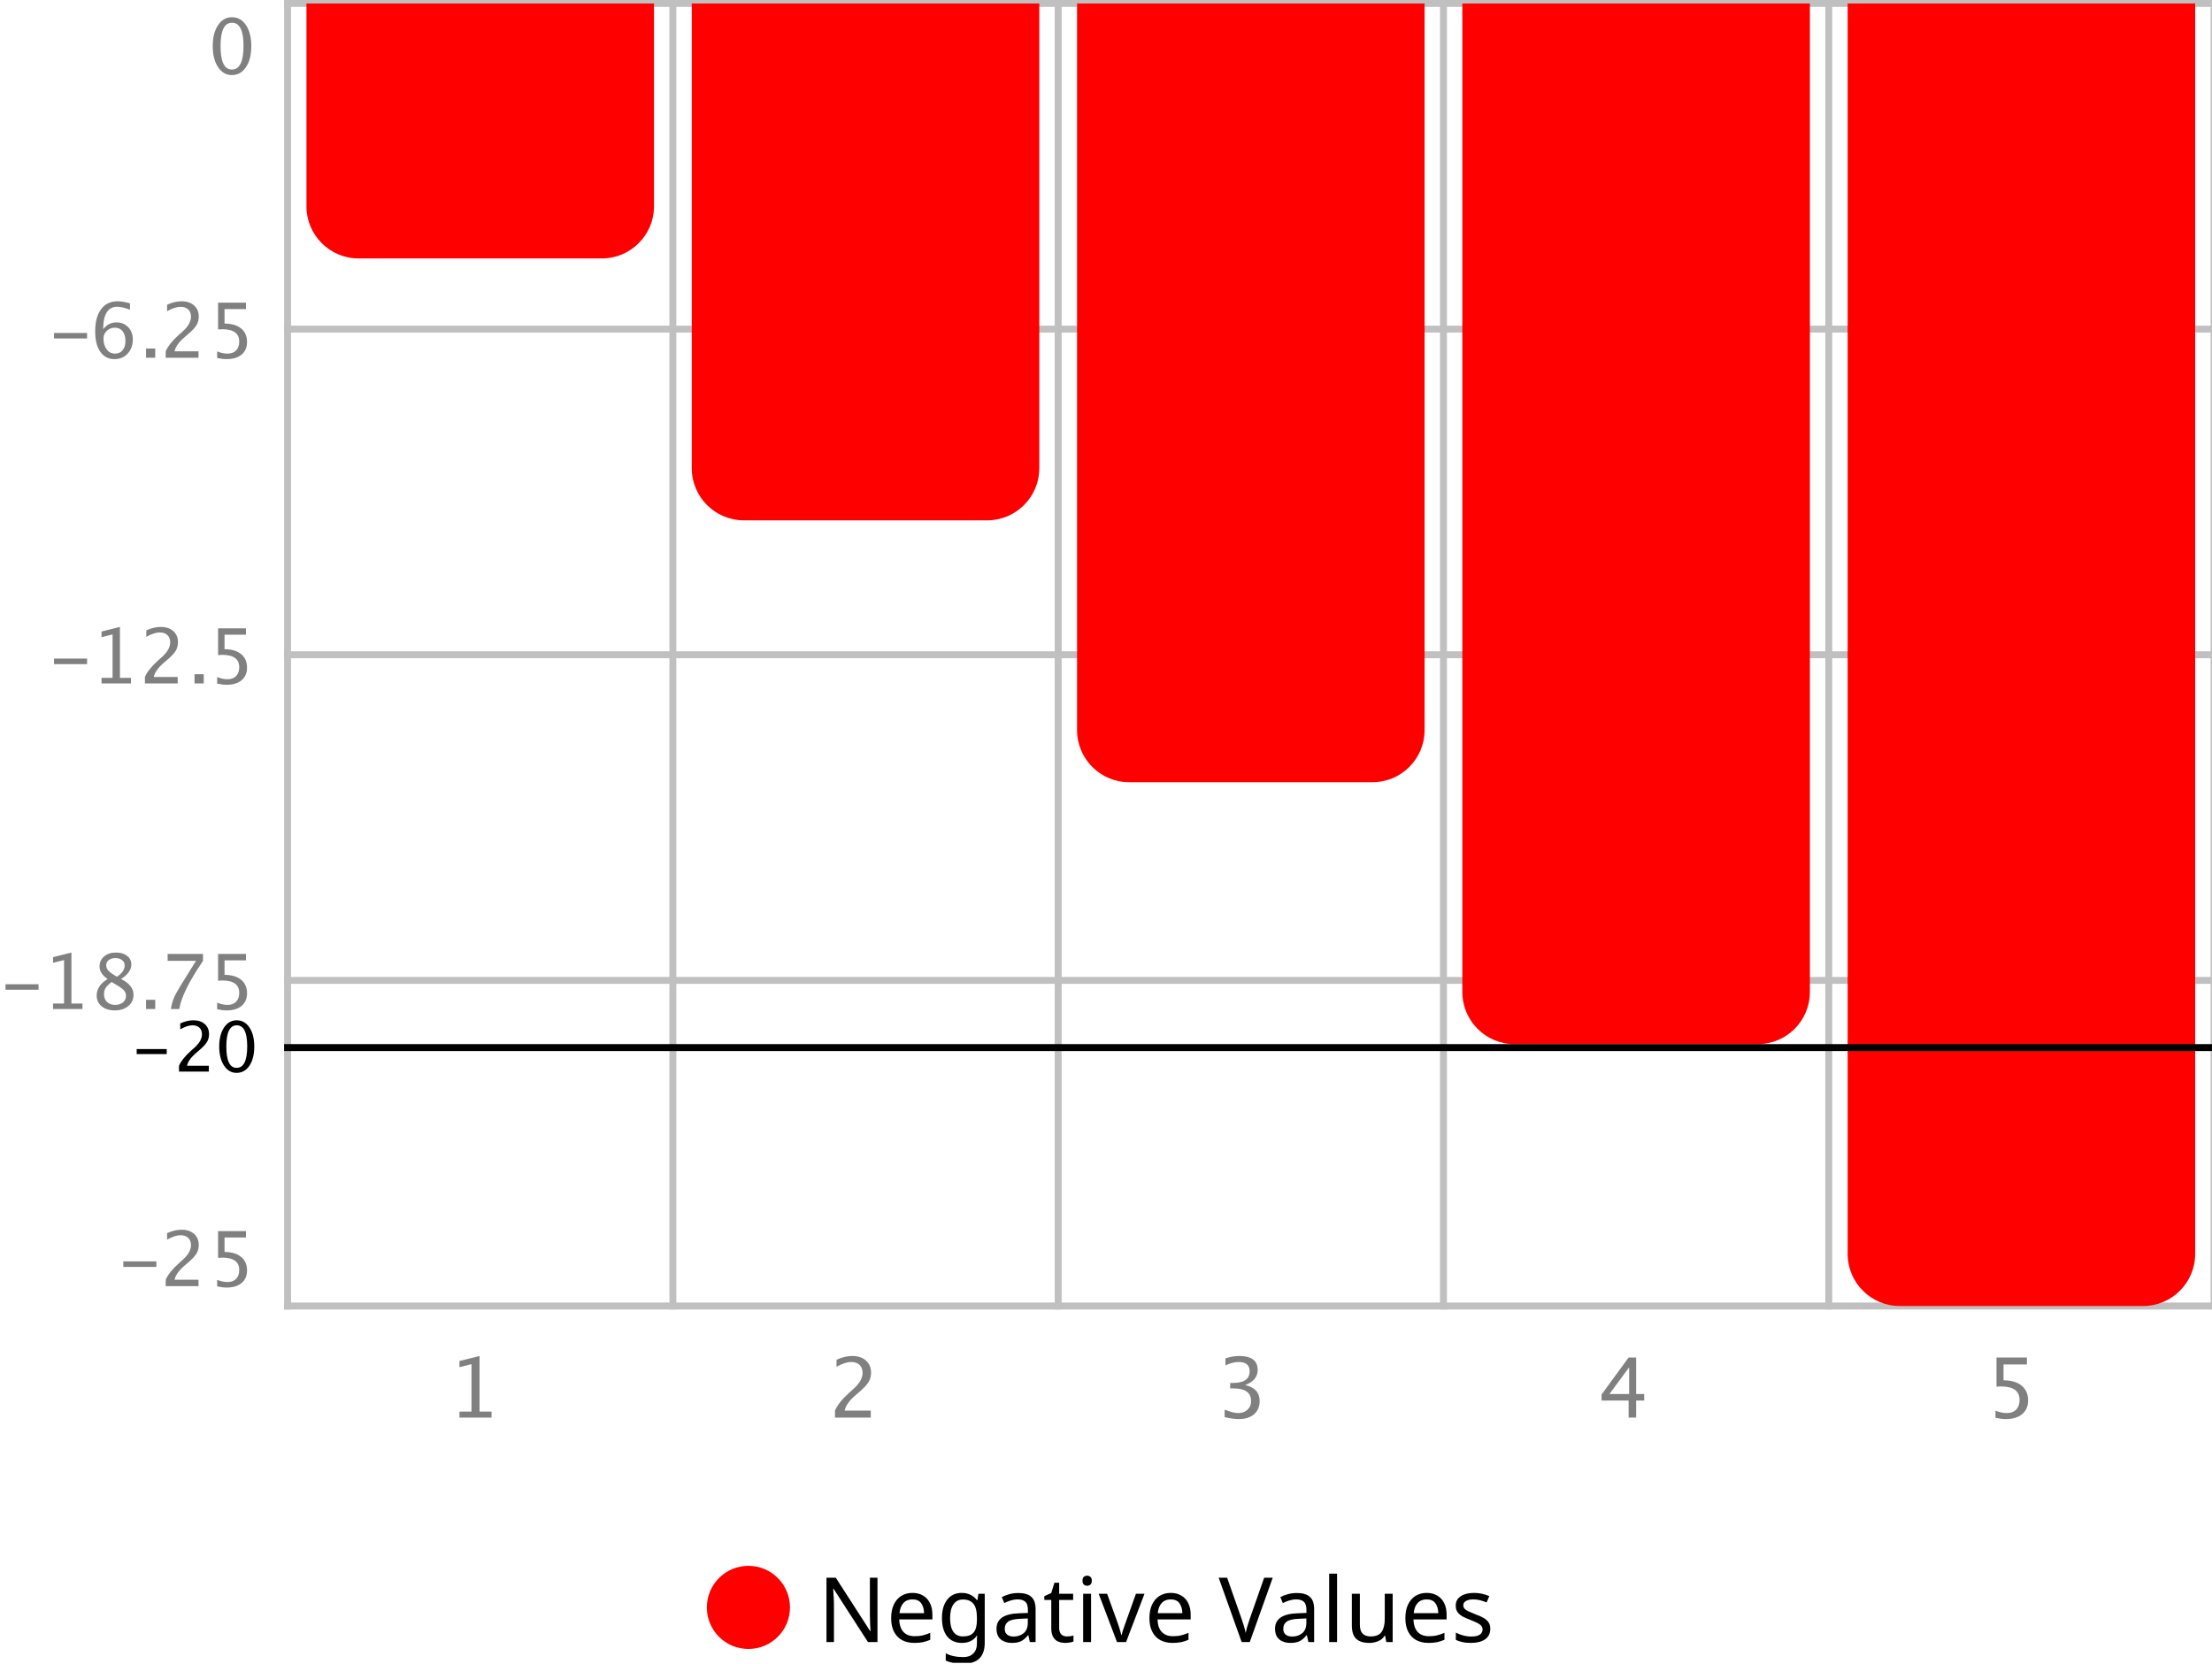
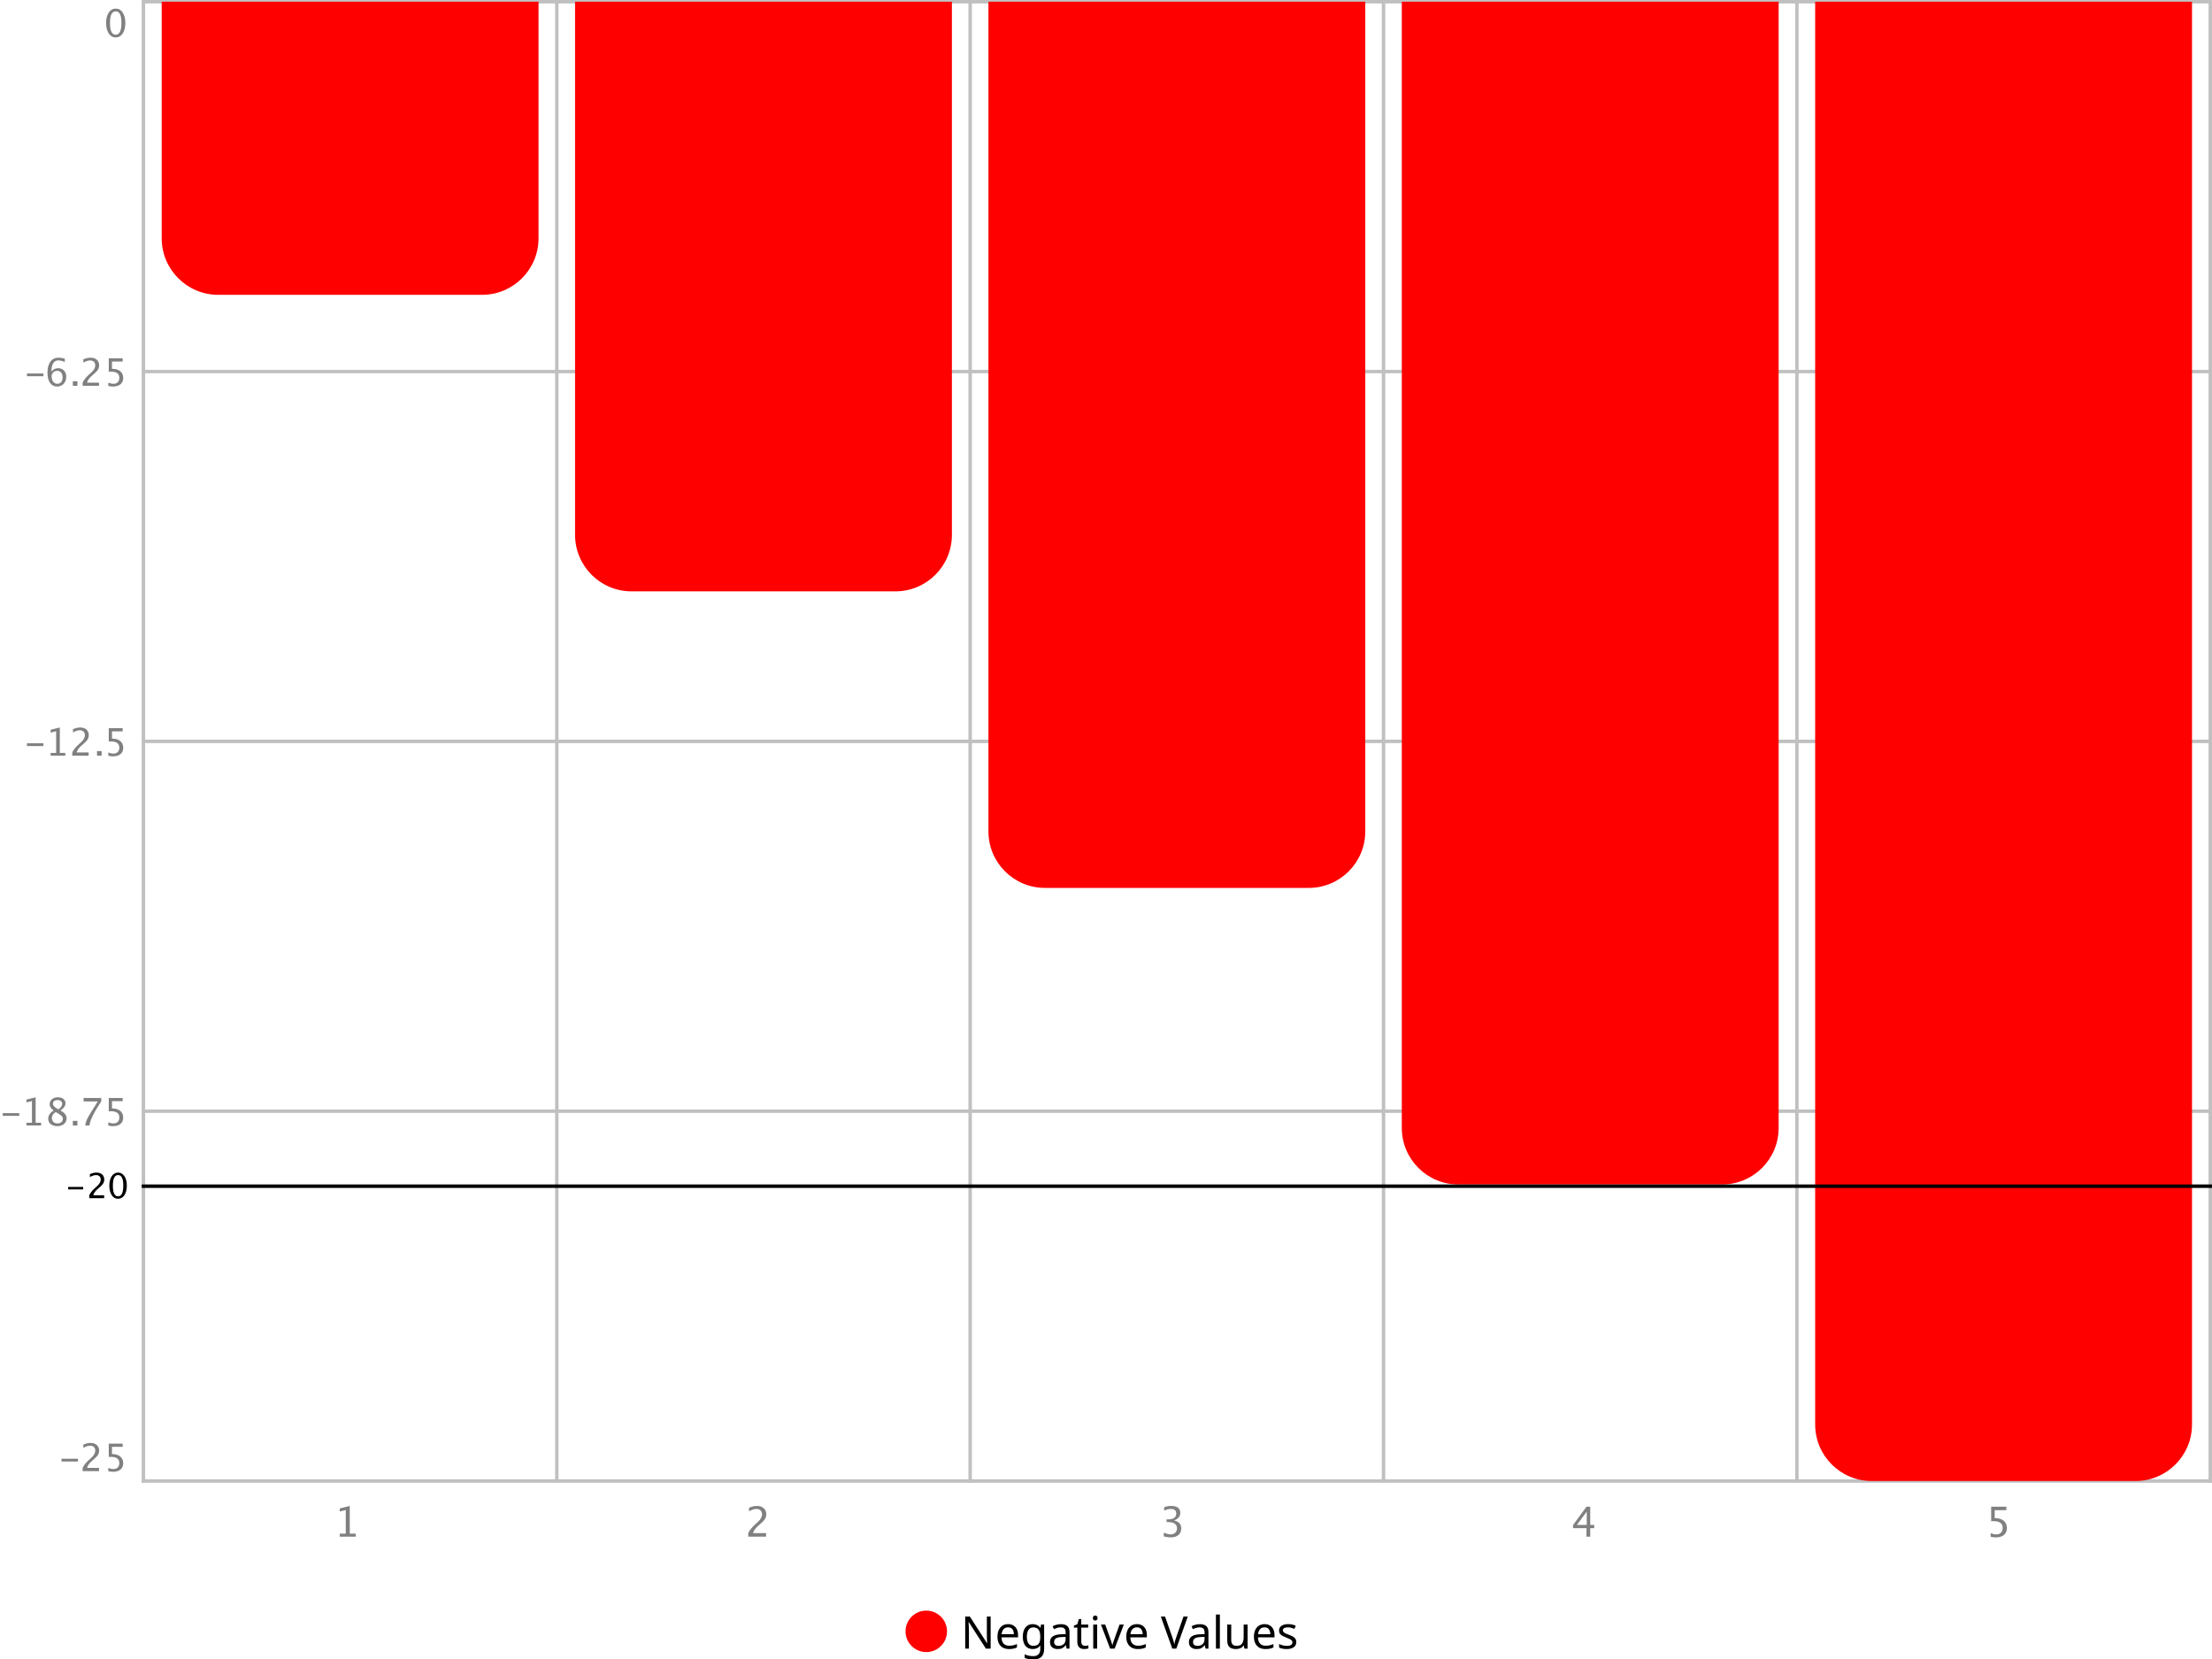
- <svg xmlns="http://www.w3.org/2000/svg" color-interpolation="auto" color-rendering="auto" contentScriptType="text/ecmascript" contentStyleType="text/css" fill="black" fill-opacity="1" font-family="'Dialog'" font-size="12px" font-style="normal" font-weight="normal" image-rendering="auto" preserveAspectRatio="xMidYMid meet" shape-rendering="auto" stroke="black" stroke-dasharray="none" stroke-dashoffset="0" stroke-linecap="square" stroke-linejoin="miter" stroke-miterlimit="10" stroke-opacity="1" stroke-width="1" text-rendering="auto" version="1.0" zoomAndPan="magnify">
+ <svg xmlns="http://www.w3.org/2000/svg" color-interpolation="auto" color-rendering="auto" contentScriptType="text/ecmascript" contentStyleType="text/css" fill="black" fill-opacity="1" font-family="'Dialog'" font-size="12px" font-style="normal" font-weight="normal" height="480" image-rendering="auto" preserveAspectRatio="xMidYMid meet" shape-rendering="auto" stroke="black" stroke-dasharray="none" stroke-dashoffset="0" stroke-linecap="square" stroke-linejoin="miter" stroke-miterlimit="10" stroke-opacity="1" stroke-width="1" text-rendering="auto" version="1.0" width="640" zoomAndPan="magnify">
  <defs id="genericDefs" />
  <g>
    <defs id="defs1">
      <clipPath clipPathUnits="userSpaceOnUse" id="clipPath1">
-         <path d="M0 0 L55 0 L55 15 L0 15 L0 0 Z" />
+         <path d="M0 0 L119 0 L119 15 L0 15 L0 0 Z" />
      </clipPath>
      <clipPath clipPathUnits="userSpaceOnUse" id="clipPath2">
        <path d="M0 0 L37 0 L37 13 L0 13 L0 0 Z" />
      </clipPath>
      <clipPath clipPathUnits="userSpaceOnUse" id="clipPath3">
        <path d="M0 0 L37 0 L37 12 L0 12 L0 0 Z" />
      </clipPath>
      <clipPath clipPathUnits="userSpaceOnUse" id="clipPath4">
        <path d="M0 0 L116 0 L116 16 L0 16 L0 0 Z" />
      </clipPath>
      <clipPath clipPathUnits="userSpaceOnUse" id="clipPath5">
        <path d="M0 0 L0 16 L116 16 L116 0 Z" />
      </clipPath>
    </defs>
    <g fill="silver" stroke="silver" stroke-linecap="butt" stroke-linejoin="bevel">
-       <line fill="none" x1="41" x2="320" y1="0.5" y2="0.5" />
-       <line fill="none" x1="41" x2="320" y1="47.5" y2="47.5" />
-       <line fill="none" x1="41" x2="320" y1="94.5" y2="94.5" />
-       <line fill="none" x1="41" x2="320" y1="141.5" y2="141.5" />
-       <line fill="none" x1="41" x2="320" y1="188.5" y2="188.5" />
-       <line fill="none" x1="41.5" x2="41.5" y1="0" y2="189" />
-       <line fill="none" x1="97.1" x2="97.1" y1="0" y2="189" />
-       <line fill="none" x1="152.7" x2="152.7" y1="0" y2="189" />
-       <line fill="none" x1="208.3" x2="208.3" y1="0" y2="189" />
-       <line fill="none" x1="263.9" x2="263.9" y1="0" y2="189" />
-       <line fill="none" x1="319.5" x2="319.5" y1="0" y2="189" />
+       <line fill="none" x1="41" x2="640" y1="0.5" y2="0.5" />
+       <line fill="none" x1="41" x2="640" y1="107.5" y2="107.5" />
+       <line fill="none" x1="41" x2="640" y1="214.5" y2="214.5" />
+       <line fill="none" x1="41" x2="640" y1="321.5" y2="321.5" />
+       <line fill="none" x1="41" x2="640" y1="428.5" y2="428.5" />
+       <line fill="none" x1="41.5" x2="41.5" y1="0" y2="429" />
+       <line fill="none" x1="161.1" x2="161.1" y1="0" y2="429" />
+       <line fill="none" x1="280.7" x2="280.7" y1="0" y2="429" />
+       <line fill="none" x1="400.3" x2="400.3" y1="0" y2="429" />
+       <line fill="none" x1="519.9" x2="519.9" y1="0" y2="429" />
+       <line fill="none" x1="639.5" x2="639.5" y1="0" y2="429" />
    </g>
-     <g fill="gray" font-family="'Lucida Grande'" stroke="gray" stroke-linecap="butt" stroke-linejoin="bevel" transform="translate(41,193)">
-       <path clip-path="url(#clipPath1)" d="M25.305 11.602 L25.305 10.734 L27.039 10.734 L27.039 3.891 L25.305 4.324 L25.305 3.434 L28.199 2.713 L28.199 10.734 L29.934 10.734 L29.934 11.602 Z" stroke="none" />
+     <g fill="gray" font-family="'Lucida Grande'" stroke="gray" stroke-linecap="butt" stroke-linejoin="bevel" transform="translate(41,433)">
+       <path clip-path="url(#clipPath1)" d="M57.305 11.602 L57.305 10.734 L59.039 10.734 L59.039 3.891 L57.305 4.324 L57.305 3.434 L60.199 2.713 L60.199 10.734 L61.934 10.734 L61.934 11.602 Z" stroke="none" />
    </g>
-     <g fill="gray" font-family="'Lucida Grande'" stroke="gray" stroke-linecap="butt" stroke-linejoin="bevel" transform="translate(96,193)">
-       <path clip-path="url(#clipPath1)" d="M24.496 11.602 L24.496 10.588 Q25 9.41 26.535 8.021 L27.197 7.43 Q28.475 6.275 28.475 5.139 Q28.475 4.412 28.038 3.996 Q27.602 3.58 26.84 3.58 Q25.938 3.58 24.713 4.277 L24.713 3.258 Q25.867 2.713 27.004 2.713 Q28.223 2.713 28.961 3.369 Q29.699 4.025 29.699 5.109 Q29.699 5.889 29.327 6.492 Q28.955 7.096 27.941 7.957 L27.496 8.338 Q26.107 9.516 25.891 10.588 L29.658 10.588 L29.658 11.602 Z" stroke="none" />
+     <g fill="gray" font-family="'Lucida Grande'" stroke="gray" stroke-linecap="butt" stroke-linejoin="bevel" transform="translate(160,433)">
+       <path clip-path="url(#clipPath1)" d="M56.496 11.602 L56.496 10.588 Q57 9.41 58.535 8.021 L59.197 7.43 Q60.475 6.275 60.475 5.139 Q60.475 4.412 60.038 3.996 Q59.602 3.58 58.84 3.58 Q57.938 3.58 56.713 4.277 L56.713 3.258 Q57.867 2.713 59.004 2.713 Q60.223 2.713 60.961 3.369 Q61.699 4.025 61.699 5.109 Q61.699 5.889 61.327 6.492 Q60.955 7.096 59.941 7.957 L59.496 8.338 Q58.107 9.516 57.891 10.588 L61.658 10.588 L61.658 11.602 Z" stroke="none" />
    </g>
-     <g fill="gray" font-family="'Lucida Grande'" stroke="gray" stroke-linecap="butt" stroke-linejoin="bevel" transform="translate(152,193)">
-       <path clip-path="url(#clipPath1)" d="M24.719 11.537 L24.719 10.459 Q25.961 10.951 26.676 10.951 Q27.502 10.951 28.02 10.468 Q28.539 9.984 28.539 9.217 Q28.539 7.389 25.979 7.389 L25.521 7.389 L25.521 6.609 L25.926 6.604 Q28.328 6.604 28.328 4.91 Q28.328 3.58 26.746 3.58 Q25.879 3.58 24.836 4.066 L24.836 3.059 Q25.861 2.713 26.828 2.713 Q29.488 2.713 29.488 4.723 Q29.488 6.252 27.678 6.902 Q29.775 7.389 29.775 9.199 Q29.775 10.424 28.967 11.121 Q28.158 11.818 26.746 11.818 Q25.943 11.818 24.719 11.537 Z" stroke="none" />
+     <g fill="gray" font-family="'Lucida Grande'" stroke="gray" stroke-linecap="butt" stroke-linejoin="bevel" transform="translate(280,433)">
+       <path clip-path="url(#clipPath1)" d="M56.719 11.537 L56.719 10.459 Q57.961 10.951 58.676 10.951 Q59.502 10.951 60.02 10.468 Q60.539 9.984 60.539 9.217 Q60.539 7.389 57.978 7.389 L57.522 7.389 L57.522 6.609 L57.926 6.604 Q60.328 6.604 60.328 4.91 Q60.328 3.58 58.746 3.58 Q57.879 3.58 56.836 4.066 L56.836 3.059 Q57.861 2.713 58.828 2.713 Q61.488 2.713 61.488 4.723 Q61.488 6.252 59.678 6.902 Q61.775 7.389 61.775 9.199 Q61.775 10.424 60.967 11.121 Q60.158 11.818 58.746 11.818 Q57.943 11.818 56.719 11.537 Z" stroke="none" />
    </g>
-     <g fill="gray" font-family="'Lucida Grande'" stroke="gray" stroke-linecap="butt" stroke-linejoin="bevel" transform="translate(207,193)">
-       <path clip-path="url(#clipPath1)" d="M28.018 11.602 L28.018 9.146 L24.115 9.146 L24.115 8.273 L28.018 2.93 L29.102 2.93 L29.102 8.203 L30.262 8.203 L30.262 9.146 L29.102 9.146 L29.102 11.602 ZM25.246 8.203 L28.094 8.203 L28.094 4.348 Z" stroke="none" />
+     <g fill="gray" font-family="'Lucida Grande'" stroke="gray" stroke-linecap="butt" stroke-linejoin="bevel" transform="translate(399,433)">
+       <path clip-path="url(#clipPath1)" d="M60.018 11.602 L60.018 9.146 L56.115 9.146 L56.115 8.273 L60.018 2.93 L61.102 2.93 L61.102 8.203 L62.262 8.203 L62.262 9.146 L61.102 9.146 L61.102 11.602 ZM57.246 8.203 L60.094 8.203 L60.094 4.348 Z" stroke="none" />
    </g>
-     <g fill="gray" font-family="'Lucida Grande'" stroke="gray" stroke-linecap="butt" stroke-linejoin="bevel" transform="translate(263,193)">
-       <path clip-path="url(#clipPath1)" d="M24.959 11.637 L24.959 10.605 Q25.82 10.951 26.6 10.951 Q27.455 10.951 27.944 10.447 Q28.434 9.943 28.434 9.059 Q28.434 7.107 25.744 7.107 Q25.439 7.107 25.105 7.148 L25.105 2.93 L29.494 2.93 L29.494 3.938 L26.119 3.938 L26.119 6.223 Q27.789 6.223 28.727 6.99 Q29.664 7.758 29.664 9.117 Q29.664 10.383 28.811 11.101 Q27.959 11.818 26.447 11.818 Q25.791 11.818 24.959 11.637 Z" stroke="none" />
+     <g fill="gray" font-family="'Lucida Grande'" stroke="gray" stroke-linecap="butt" stroke-linejoin="bevel" transform="translate(519,433)">
+       <path clip-path="url(#clipPath1)" d="M56.959 11.637 L56.959 10.605 Q57.82 10.951 58.6 10.951 Q59.455 10.951 59.944 10.447 Q60.434 9.943 60.434 9.059 Q60.434 7.107 57.744 7.107 Q57.44 7.107 57.105 7.148 L57.105 2.93 L61.494 2.93 L61.494 3.938 L58.119 3.938 L58.119 6.223 Q59.789 6.223 60.727 6.99 Q61.664 7.758 61.664 9.117 Q61.664 10.383 60.812 11.101 Q59.959 11.818 58.447 11.818 Q57.791 11.818 56.959 11.637 Z" stroke="none" />
    </g>
-     <g fill="gray" font-family="'Lucida Grande'" font-size="11px" stroke="gray" stroke-linecap="butt" stroke-linejoin="bevel" transform="translate(0,175)">
+     <g fill="gray" font-family="'Lucida Grande'" font-size="11px" stroke="gray" stroke-linecap="butt" stroke-linejoin="bevel" transform="translate(0,415)">
      <path clip-path="url(#clipPath2)" d="M17.795 7.853 L17.795 7.058 L22.564 7.058 L22.564 7.853 ZM23.913 10.635 L23.913 9.706 Q24.375 8.626 25.782 7.353 L26.389 6.811 Q27.56 5.752 27.56 4.71 Q27.56 4.044 27.16 3.663 Q26.76 3.282 26.061 3.282 Q25.234 3.282 24.112 3.921 L24.112 2.986 Q25.17 2.487 26.212 2.487 Q27.329 2.487 28.006 3.088 Q28.683 3.69 28.683 4.684 Q28.683 5.398 28.342 5.951 Q28 6.504 27.071 7.294 L26.663 7.643 Q25.39 8.723 25.191 9.706 L28.645 9.706 L28.645 10.635 ZM31.337 10.667 L31.337 9.722 Q32.127 10.039 32.841 10.039 Q33.626 10.039 34.074 9.577 Q34.523 9.115 34.523 8.304 Q34.523 6.515 32.057 6.515 Q31.778 6.515 31.472 6.553 L31.472 2.686 L35.495 2.686 L35.495 3.609 L32.401 3.609 L32.401 5.704 Q33.932 5.704 34.791 6.408 Q35.65 7.111 35.65 8.357 Q35.65 9.518 34.869 10.175 Q34.087 10.834 32.702 10.834 Q32.1 10.834 31.337 10.667 Z" stroke="none" />
    </g>
-     <g fill="gray" font-family="'Lucida Grande'" font-size="11px" stroke="gray" stroke-linecap="butt" stroke-linejoin="bevel" transform="translate(0,135)">
+     <g fill="gray" font-family="'Lucida Grande'" font-size="11px" stroke="gray" stroke-linecap="butt" stroke-linejoin="bevel" transform="translate(0,315)">
      <path clip-path="url(#clipPath2)" d="M0.795 7.853 L0.795 7.058 L5.564 7.058 L5.564 7.853 ZM7.654 10.635 L7.654 9.84 L9.244 9.84 L9.244 3.566 L7.654 3.964 L7.654 3.147 L10.308 2.487 L10.308 9.84 L11.898 9.84 L11.898 10.635 ZM15.53 6.306 Q14.364 5.495 14.364 4.512 Q14.364 3.609 15.025 3.045 Q15.685 2.481 16.749 2.481 Q17.732 2.481 18.342 2.959 Q18.951 3.438 18.951 4.2 Q18.951 5.355 17.469 6.306 Q19.268 7.186 19.268 8.578 Q19.268 9.577 18.513 10.205 Q17.759 10.834 16.566 10.834 Q15.396 10.834 14.673 10.24 Q13.951 9.646 13.951 8.68 Q13.951 7.251 15.53 6.306 ZM16.878 5.973 Q17.99 5.242 17.99 4.345 Q17.99 3.867 17.619 3.575 Q17.248 3.282 16.642 3.282 Q16.056 3.282 15.691 3.569 Q15.326 3.856 15.326 4.313 Q15.326 4.759 15.656 5.111 Q15.986 5.462 16.878 5.973 ZM16.105 6.735 Q15.465 7.229 15.237 7.597 Q15.009 7.965 15.009 8.513 Q15.009 9.195 15.449 9.617 Q15.89 10.039 16.609 10.039 Q17.302 10.039 17.74 9.679 Q18.178 9.319 18.178 8.744 Q18.178 8.282 17.907 7.963 Q17.635 7.643 16.856 7.181 ZM21.074 10.635 L21.074 9.308 L22.401 9.308 L22.401 10.635 ZM24.654 10.635 Q24.81 9.706 25.097 9.029 Q25.385 8.352 26.115 7.17 L28.285 3.679 L24.192 3.679 L24.192 2.686 L29.295 2.686 L29.295 3.679 Q26.239 8.185 25.873 10.635 ZM31.337 10.667 L31.337 9.722 Q32.127 10.039 32.841 10.039 Q33.626 10.039 34.074 9.577 Q34.523 9.115 34.523 8.304 Q34.523 6.515 32.057 6.515 Q31.778 6.515 31.472 6.553 L31.472 2.686 L35.495 2.686 L35.495 3.609 L32.401 3.609 L32.401 5.704 Q33.932 5.704 34.791 6.408 Q35.65 7.111 35.65 8.357 Q35.65 9.518 34.869 10.175 Q34.087 10.834 32.702 10.834 Q32.1 10.834 31.337 10.667 Z" stroke="none" />
    </g>
-     <g fill="gray" font-family="'Lucida Grande'" font-size="11px" stroke="gray" stroke-linecap="butt" stroke-linejoin="bevel" transform="translate(0,88)">
+     <g fill="gray" font-family="'Lucida Grande'" font-size="11px" stroke="gray" stroke-linecap="butt" stroke-linejoin="bevel" transform="translate(0,208)">
      <path clip-path="url(#clipPath2)" d="M7.795 7.853 L7.795 7.058 L12.565 7.058 L12.565 7.853 ZM14.654 10.635 L14.654 9.84 L16.244 9.84 L16.244 3.566 L14.654 3.964 L14.654 3.147 L17.308 2.487 L17.308 9.84 L18.898 9.84 L18.898 10.635 ZM20.913 10.635 L20.913 9.706 Q21.375 8.626 22.782 7.353 L23.389 6.811 Q24.56 5.752 24.56 4.71 Q24.56 4.044 24.16 3.663 Q23.76 3.282 23.061 3.282 Q22.234 3.282 21.112 3.921 L21.112 2.986 Q22.17 2.487 23.212 2.487 Q24.329 2.487 25.006 3.088 Q25.683 3.69 25.683 4.684 Q25.683 5.398 25.342 5.951 Q25 6.504 24.071 7.294 L23.663 7.643 Q22.39 8.723 22.191 9.706 L25.645 9.706 L25.645 10.635 ZM28.074 10.635 L28.074 9.308 L29.401 9.308 L29.401 10.635 ZM31.337 10.667 L31.337 9.722 Q32.127 10.039 32.841 10.039 Q33.626 10.039 34.074 9.577 Q34.523 9.115 34.523 8.304 Q34.523 6.515 32.057 6.515 Q31.778 6.515 31.472 6.553 L31.472 2.686 L35.495 2.686 L35.495 3.609 L32.401 3.609 L32.401 5.704 Q33.932 5.704 34.791 6.408 Q35.65 7.111 35.65 8.357 Q35.65 9.518 34.869 10.175 Q34.087 10.834 32.702 10.834 Q32.1 10.834 31.337 10.667 Z" stroke="none" />
    </g>
-     <g fill="gray" font-family="'Lucida Grande'" font-size="11px" stroke="gray" stroke-linecap="butt" stroke-linejoin="bevel" transform="translate(0,41)">
+     <g fill="gray" font-family="'Lucida Grande'" font-size="11px" stroke="gray" stroke-linecap="butt" stroke-linejoin="bevel" transform="translate(0,101)">
      <path clip-path="url(#clipPath2)" d="M7.795 7.853 L7.795 7.058 L12.565 7.058 L12.565 7.853 ZM14.891 6.515 Q15.648 5.532 16.797 5.532 Q17.839 5.532 18.503 6.222 Q19.166 6.913 19.166 7.992 Q19.166 9.233 18.422 10.033 Q17.678 10.834 16.534 10.834 Q15.218 10.834 14.477 9.775 Q13.736 8.717 13.736 6.837 Q13.736 4.769 14.587 3.626 Q15.438 2.481 16.985 2.481 Q17.694 2.481 18.758 2.782 L18.758 3.706 Q17.635 3.276 16.921 3.276 Q14.891 3.276 14.891 6.515 ZM18.102 8.229 Q18.102 7.326 17.697 6.811 Q17.291 6.295 16.572 6.295 Q15.9 6.295 15.417 6.746 Q14.934 7.197 14.934 7.831 Q14.934 8.83 15.393 9.434 Q15.852 10.039 16.609 10.039 Q17.291 10.039 17.697 9.547 Q18.102 9.056 18.102 8.229 ZM21.074 10.635 L21.074 9.308 L22.401 9.308 L22.401 10.635 ZM23.913 10.635 L23.913 9.706 Q24.375 8.626 25.782 7.353 L26.389 6.811 Q27.56 5.752 27.56 4.71 Q27.56 4.044 27.16 3.663 Q26.76 3.282 26.061 3.282 Q25.234 3.282 24.112 3.921 L24.112 2.986 Q25.17 2.487 26.212 2.487 Q27.329 2.487 28.006 3.088 Q28.683 3.69 28.683 4.684 Q28.683 5.398 28.342 5.951 Q28 6.504 27.071 7.294 L26.663 7.643 Q25.39 8.723 25.191 9.706 L28.645 9.706 L28.645 10.635 ZM31.337 10.667 L31.337 9.722 Q32.127 10.039 32.841 10.039 Q33.626 10.039 34.074 9.577 Q34.523 9.115 34.523 8.304 Q34.523 6.515 32.057 6.515 Q31.778 6.515 31.472 6.553 L31.472 2.686 L35.495 2.686 L35.495 3.609 L32.401 3.609 L32.401 5.704 Q33.932 5.704 34.791 6.408 Q35.65 7.111 35.65 8.357 Q35.65 9.518 34.869 10.175 Q34.087 10.834 32.702 10.834 Q32.1 10.834 31.337 10.667 Z" stroke="none" />
    </g>
    <g fill="gray" font-family="'Lucida Grande'" font-size="11px" stroke="gray" stroke-linecap="butt" stroke-linejoin="bevel">
      <path clip-path="url(#clipPath2)" d="M33.448 10.834 Q32.218 10.834 31.458 9.676 Q30.698 8.519 30.698 6.655 Q30.698 4.775 31.464 3.631 Q32.229 2.487 33.48 2.487 Q34.732 2.487 35.497 3.631 Q36.263 4.775 36.263 6.639 Q36.263 8.551 35.497 9.692 Q34.732 10.834 33.448 10.834 ZM33.459 10.039 Q35.14 10.039 35.14 6.623 Q35.14 3.282 33.48 3.282 Q31.826 3.282 31.826 6.655 Q31.826 10.039 33.459 10.039 Z" stroke="none" />
    </g>
    <g fill="red" stroke="red" stroke-linecap="round" stroke-linejoin="round" stroke-width="1.5">
-       <path d="M44.224 0.5 L44.224 8.023 L44.224 29.777 C44.224 33.932 47.592 37.3 51.747 37.3 L86.853 37.3 C91.008 37.3 94.376 33.932 94.376 29.777 L94.376 8.023 L94.376 0.5 Z" stroke="none" />
-       <path d="M99.824 0.5 L99.824 8.023 L99.824 67.577 C99.824 71.732 103.192 75.1 107.347 75.1 L142.453 75.1 C146.608 75.1 149.976 71.732 149.976 67.577 L149.976 8.023 L149.976 0.5 Z" stroke="none" />
-       <path d="M155.424 0.5 L155.424 8.023 L155.424 105.377 C155.424 109.532 158.792 112.9 162.947 112.9 L198.053 112.9 C202.208 112.9 205.576 109.532 205.576 105.377 L205.576 8.023 L205.576 0.5 Z" stroke="none" />
-       <path d="M211.024 0.5 L211.024 8.023 L211.024 143.177 C211.024 147.332 214.392 150.7 218.547 150.7 L253.653 150.7 C257.808 150.7 261.176 147.332 261.176 143.177 L261.176 8.023 L261.176 0.5 Z" stroke="none" />
-       <path d="M266.624 0.5 L266.624 8.023 L266.624 180.977 C266.624 185.132 269.992 188.5 274.147 188.5 L309.253 188.5 C313.408 188.5 316.776 185.132 316.776 180.977 L316.776 8.023 L316.776 0.5 Z" stroke="none" />
+       <path d="M46.784 0.5 L46.784 16.855 L46.784 68.945 C46.784 77.978 54.106 85.3 63.139 85.3 L139.461 85.3 C148.494 85.3 155.816 77.978 155.816 68.945 L155.816 16.855 L155.816 0.5 Z" stroke="none" />
+       <path d="M166.384 0.5 L166.384 16.855 L166.384 154.745 C166.384 163.778 173.706 171.1 182.739 171.1 L259.061 171.1 C268.094 171.1 275.416 163.778 275.416 154.745 L275.416 16.855 L275.416 0.5 Z" stroke="none" />
+       <path d="M285.984 0.5 L285.984 16.855 L285.984 240.545 C285.984 249.578 293.306 256.9 302.339 256.9 L378.661 256.9 C387.694 256.9 395.016 249.578 395.016 240.545 L395.016 16.855 L395.016 0.5 Z" stroke="none" />
+       <path d="M405.584 0.5 L405.584 16.855 L405.584 326.345 C405.584 335.378 412.906 342.7 421.939 342.7 L498.261 342.7 C507.294 342.7 514.616 335.378 514.616 326.345 L514.616 16.855 L514.616 0.5 Z" stroke="none" />
+       <path d="M525.184 0.5 L525.184 16.855 L525.184 412.145 C525.184 421.178 532.506 428.5 541.539 428.5 L617.861 428.5 C626.894 428.5 634.216 421.178 634.216 412.145 L634.216 16.855 L634.216 0.5 Z" stroke="none" />
    </g>
    <g stroke-linecap="butt" stroke-linejoin="bevel">
-       <line fill="none" x1="41" x2="320" y1="151.2" y2="151.2" />
+       <line fill="none" x1="41" x2="640" y1="343.2" y2="343.2" />
    </g>
-     <g font-family="'Lucida Grande'" font-size="10px" stroke-linecap="butt" stroke-linejoin="bevel" transform="translate(0,145)">
+     <g font-family="'Lucida Grande'" font-size="10px" stroke-linecap="butt" stroke-linejoin="bevel" transform="translate(0,337)">
      <path clip-path="url(#clipPath3)" d="M19.723 7.139 L19.723 6.416 L24.059 6.416 L24.059 7.139 ZM25.83 9.668 L25.83 8.823 Q26.25 7.842 27.529 6.685 L28.081 6.191 Q29.145 5.229 29.145 4.282 Q29.145 3.677 28.782 3.33 Q28.418 2.983 27.783 2.983 Q27.031 2.983 26.011 3.564 L26.011 2.715 Q26.973 2.261 27.92 2.261 Q28.936 2.261 29.551 2.808 Q30.166 3.354 30.166 4.258 Q30.166 4.907 29.856 5.41 Q29.546 5.913 28.701 6.631 L28.33 6.948 Q27.173 7.93 26.992 8.823 L30.132 8.823 L30.132 9.668 ZM34.135 9.849 Q33.017 9.849 32.326 8.796 Q31.635 7.744 31.635 6.05 Q31.635 4.341 32.331 3.301 Q33.026 2.261 34.164 2.261 Q35.302 2.261 35.998 3.301 Q36.693 4.341 36.693 6.035 Q36.693 7.773 35.998 8.811 Q35.302 9.849 34.135 9.849 ZM34.145 9.126 Q35.673 9.126 35.673 6.021 Q35.673 2.983 34.164 2.983 Q32.66 2.983 32.66 6.05 Q32.66 9.126 34.145 9.126 Z" stroke="none" />
    </g>
-     <g fill="red" font-family="'Lucida Grande'" font-size="13px" stroke="red" stroke-linecap="butt" stroke-linejoin="bevel" transform="translate(102,224)">
+     <g fill="red" font-family="'Lucida Grande'" font-size="13px" stroke="red" stroke-linecap="butt" stroke-linejoin="bevel" transform="translate(262,464)">
      <circle clip-path="url(#clipPath5)" cx="6" cy="8" r="6" stroke="none" />
      <text clip-path="url(#clipPath5)" fill="black" stroke="none" text-rendering="optimizeLegibility" x="16" xml:space="preserve" y="13">Negative Values</text>
    </g>
  </g>
</svg>
